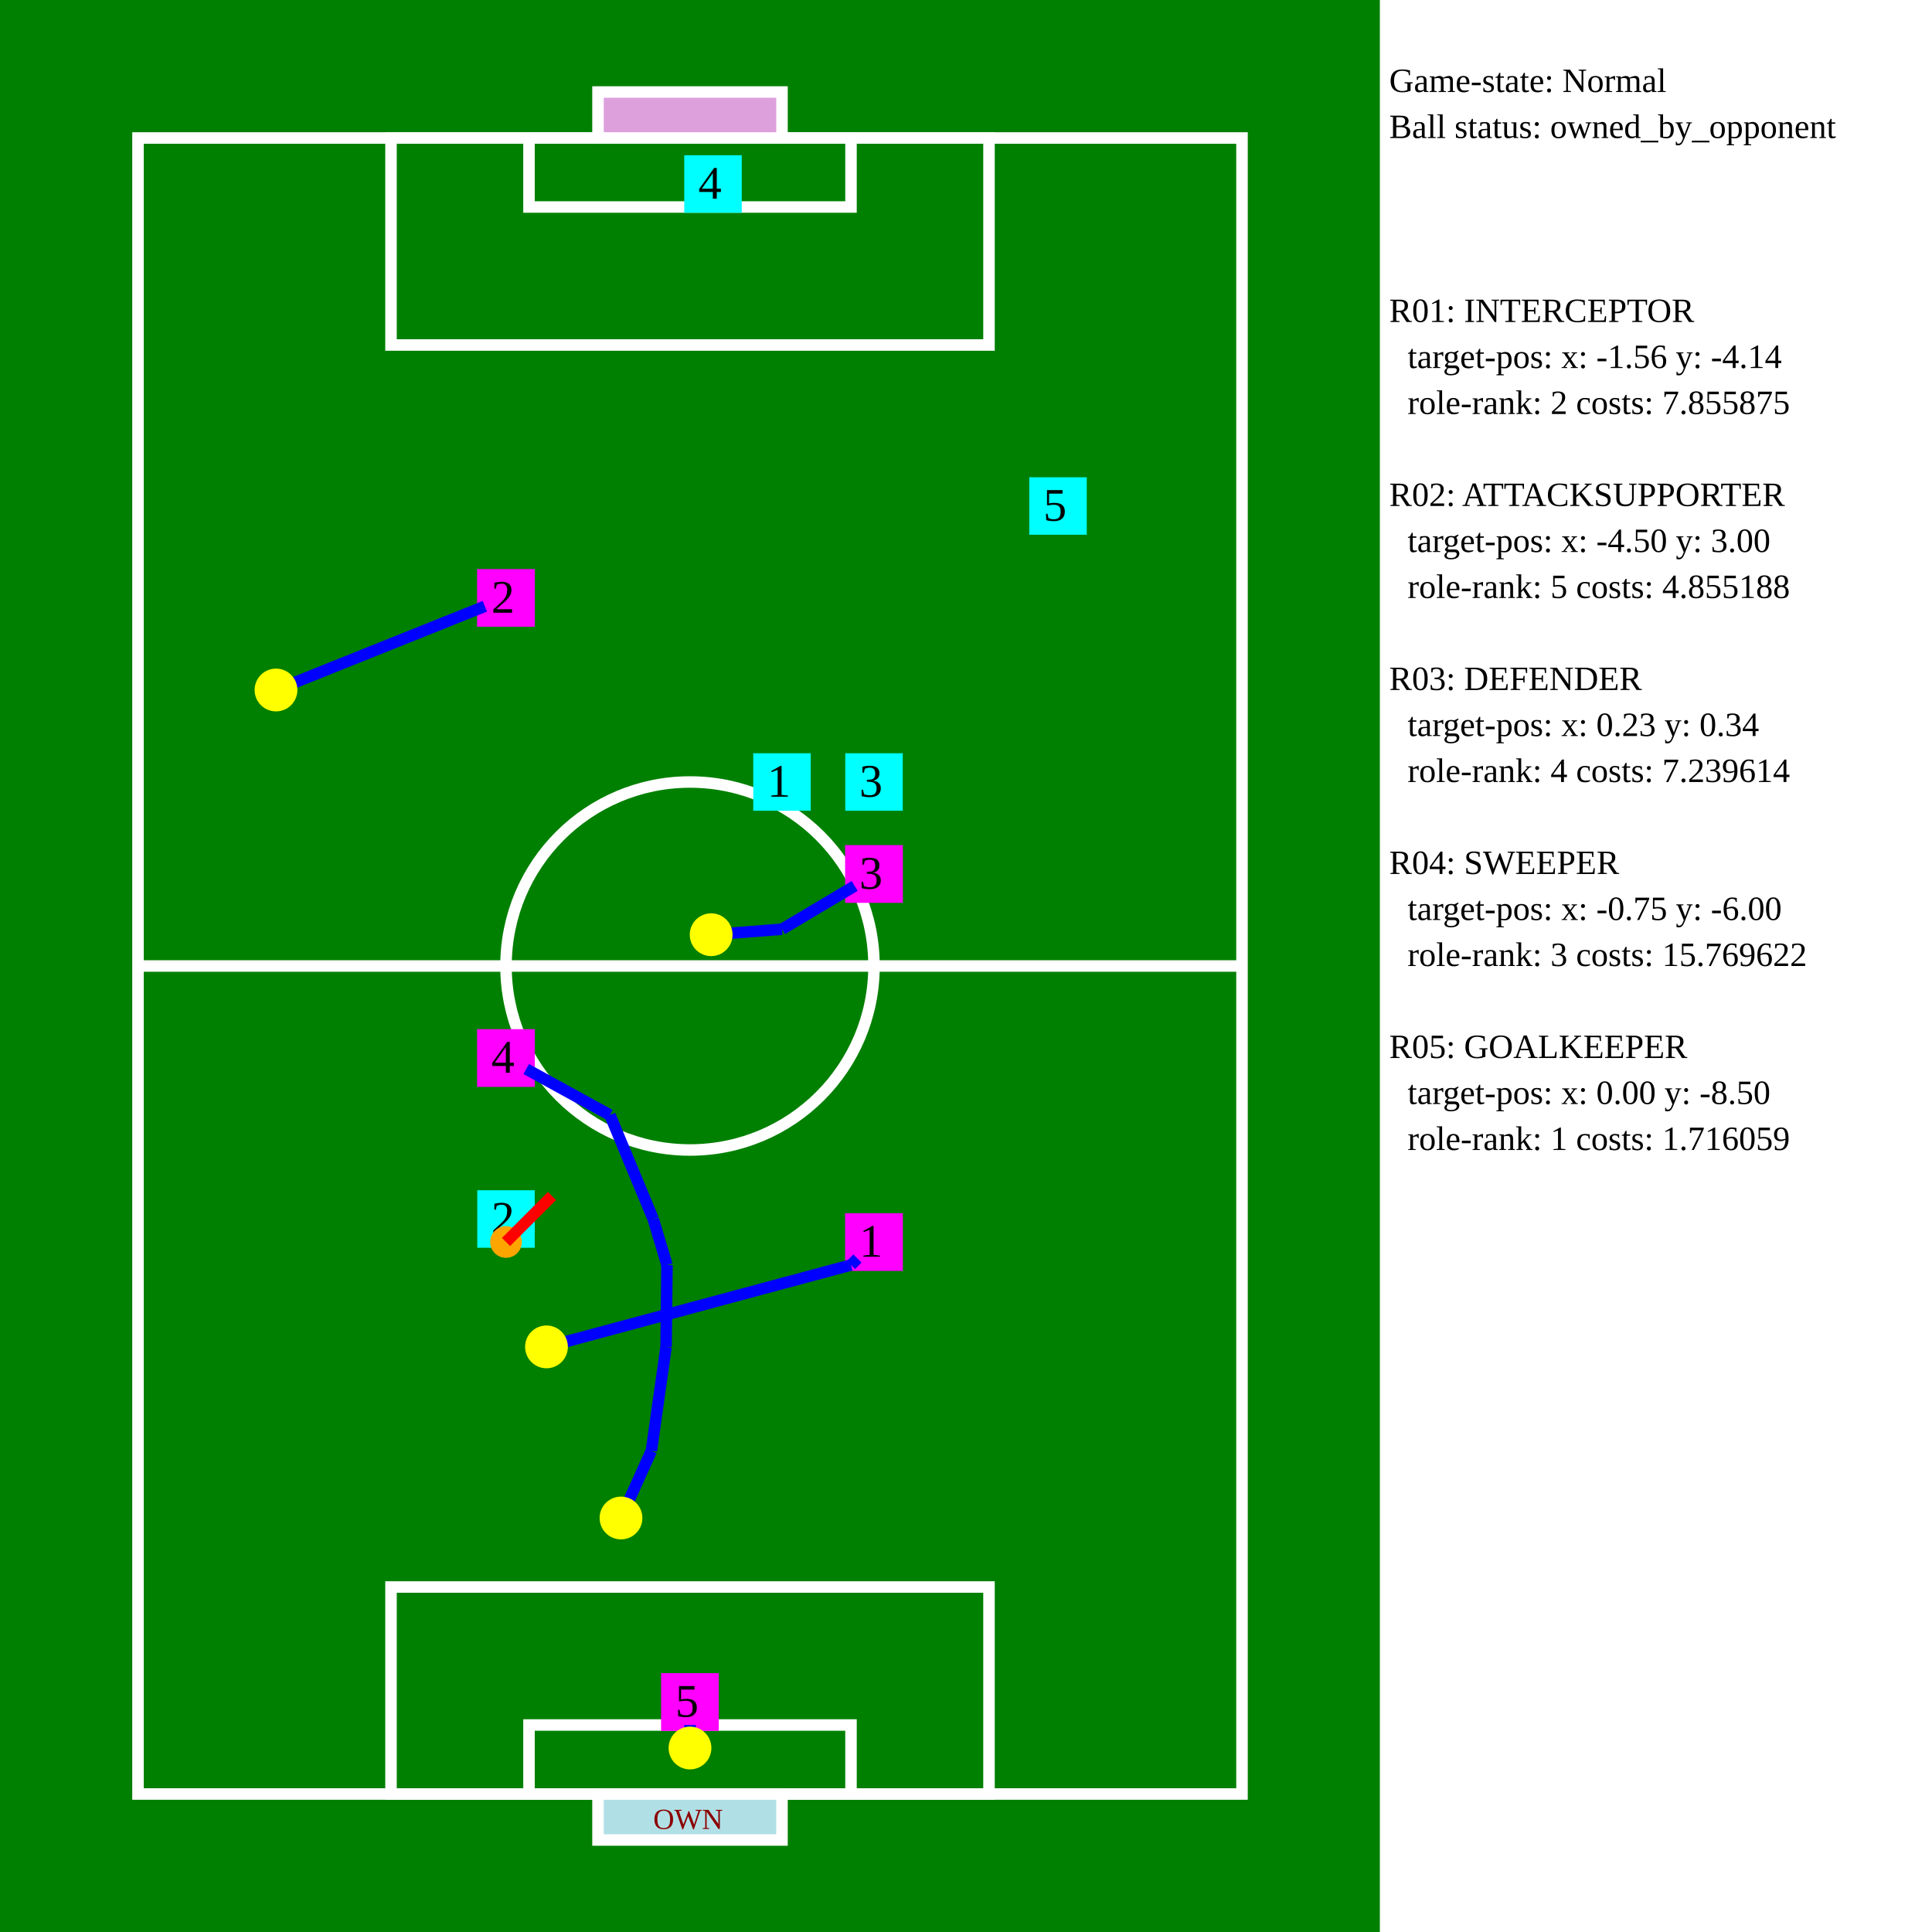
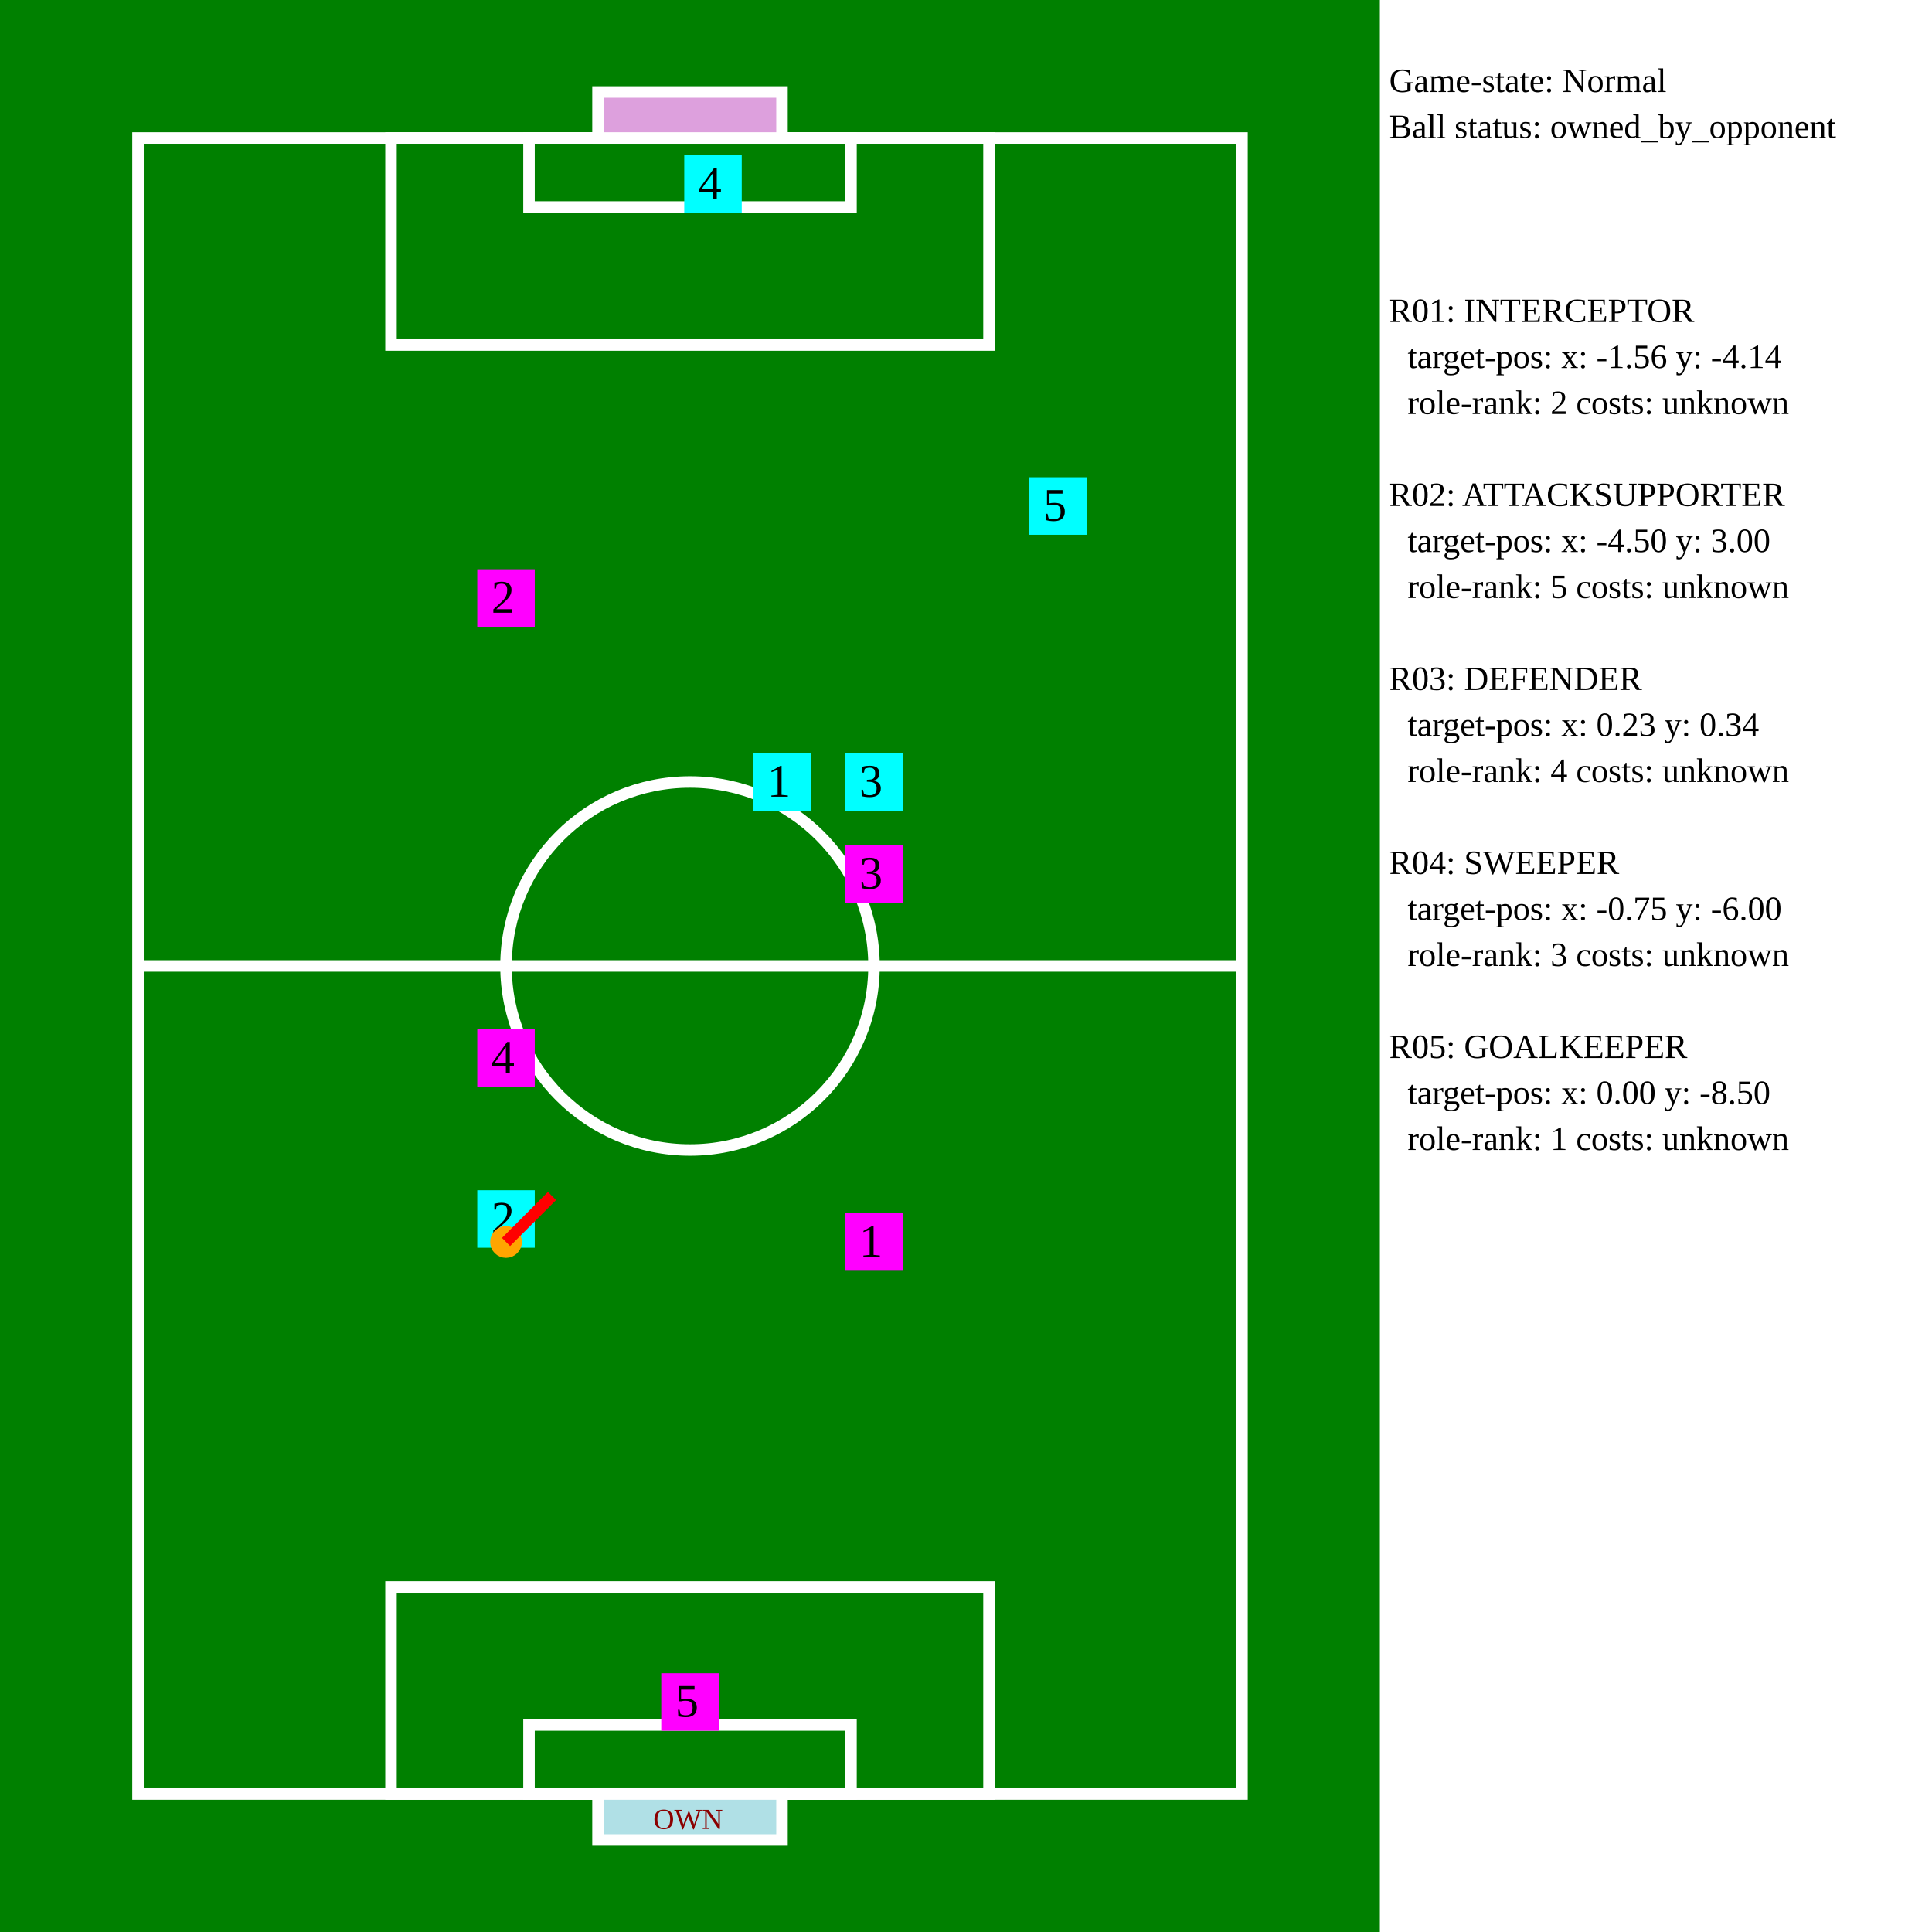
<svg xmlns="http://www.w3.org/2000/svg" width="21.00cm" height="21.00cm" version="1.1">
  <rect x="0cm" y="0cm" width="15.00cm" height="21.00cm" fill="green" stroke-width="0.02cm" />
  <rect x="15.00cm" y="0cm" width="6.00cm" height="21.00cm" fill="white" stroke-width="0.02cm" />
  <text x="15.10cm" y="1.00cm" font-size="14" font-weight-absolute="bold" fill="black">Game-state: Normal</text>
  <text x="15.10cm" y="1.50cm" font-size="14" font-weight-absolute="bold" fill="black">Ball status: owned_by_opponent</text>
  <text x="15.10cm" y="3.50cm" font-size="14" font-weight-absolute="bold" fill="black">R01: INTERCEPTOR</text>
  <text x="15.30cm" y="4.00cm" font-size="14" font-weight-absolute="bold" fill="black">target-pos: x: -1.56 y: -4.14</text>
-   <text x="15.30cm" y="4.50cm" font-size="14" font-weight-absolute="bold" fill="black">role-rank: 2 costs: 7.855875</text>
+   <text x="15.30cm" y="4.50cm" font-size="14" font-weight-absolute="bold" fill="black">role-rank: 2 costs: unknown</text>
  <text x="15.10cm" y="5.50cm" font-size="14" font-weight-absolute="bold" fill="black">R02: ATTACKSUPPORTER</text>
  <text x="15.30cm" y="6.00cm" font-size="14" font-weight-absolute="bold" fill="black">target-pos: x: -4.50 y: 3.00</text>
-   <text x="15.30cm" y="6.50cm" font-size="14" font-weight-absolute="bold" fill="black">role-rank: 5 costs: 4.855188</text>
+   <text x="15.30cm" y="6.50cm" font-size="14" font-weight-absolute="bold" fill="black">role-rank: 5 costs: unknown</text>
  <text x="15.10cm" y="7.50cm" font-size="14" font-weight-absolute="bold" fill="black">R03: DEFENDER</text>
  <text x="15.30cm" y="8.00cm" font-size="14" font-weight-absolute="bold" fill="black">target-pos: x: 0.23 y: 0.34</text>
-   <text x="15.30cm" y="8.50cm" font-size="14" font-weight-absolute="bold" fill="black">role-rank: 4 costs: 7.239614</text>
+   <text x="15.30cm" y="8.50cm" font-size="14" font-weight-absolute="bold" fill="black">role-rank: 4 costs: unknown</text>
  <text x="15.10cm" y="9.50cm" font-size="14" font-weight-absolute="bold" fill="black">R04: SWEEPER</text>
  <text x="15.30cm" y="10.00cm" font-size="14" font-weight-absolute="bold" fill="black">target-pos: x: -0.75 y: -6.00</text>
-   <text x="15.30cm" y="10.50cm" font-size="14" font-weight-absolute="bold" fill="black">role-rank: 3 costs: 15.769622</text>
+   <text x="15.30cm" y="10.50cm" font-size="14" font-weight-absolute="bold" fill="black">role-rank: 3 costs: unknown</text>
  <text x="15.10cm" y="11.50cm" font-size="14" font-weight-absolute="bold" fill="black">R05: GOALKEEPER</text>
  <text x="15.30cm" y="12.00cm" font-size="14" font-weight-absolute="bold" fill="black">target-pos: x: 0.00 y: -8.50</text>
-   <text x="15.30cm" y="12.50cm" font-size="14" font-weight-absolute="bold" fill="black">role-rank: 1 costs: 1.716059</text>
+   <text x="15.30cm" y="12.50cm" font-size="14" font-weight-absolute="bold" fill="black">role-rank: 1 costs: unknown</text>
  <rect x="1.50cm" y="1.50cm" width="12.00cm" height="18.00cm" fill="none" stroke="white" stroke-width="0.125cm" />
  <line x1="1.50cm" y1="10.50cm" x2="13.50cm" y2="10.50cm" stroke-width="0.125cm" stroke="white" />
  <circle cx="7.50cm" cy="10.50cm" r="2.00cm" fill="none" stroke="white" stroke-width="0.125cm" />
  <rect x="4.25cm" y="1.50cm" width="6.50cm" height="2.25cm" fill="green" stroke="white" stroke-width="0.125cm" />
  <rect x="4.25cm" y="17.25cm" width="6.50cm" height="2.25cm" fill="green" stroke="white" stroke-width="0.125cm" />
  <rect x="5.75cm" y="1.50cm" width="3.50cm" height="0.75cm" fill="green" stroke="white" stroke-width="0.125cm" />
  <rect x="5.75cm" y="18.75cm" width="3.50cm" height="0.75cm" fill="green" stroke="white" stroke-width="0.125cm" />
  <rect x="6.50cm" y="1.00cm" width="2.00cm" height="0.50cm" fill="plum" stroke="white" stroke-width="0.125cm" />
  <rect x="6.50cm" y="19.50cm" width="2.00cm" height="0.50cm" fill="powderblue" stroke="white" stroke-width="0.125cm" />
  <text x="7.10cm" y="19.88cm" fill="darkred">OWN</text>
  <rect x="8.25cm" y="8.25cm" width="0.50cm" height="0.50cm" fill="cyan" stroke="cyan" stroke-width="0.125cm" />
  <text x="8.34cm" y="8.66cm" font-size="large" font-weight-absolute="bold" fill="black">1</text>
  <rect x="5.25cm" y="13.00cm" width="0.50cm" height="0.50cm" fill="cyan" stroke="cyan" stroke-width="0.125cm" />
  <text x="5.34cm" y="13.41cm" font-size="large" font-weight-absolute="bold" fill="black">2</text>
  <rect x="9.25cm" y="8.25cm" width="0.50cm" height="0.50cm" fill="cyan" stroke="cyan" stroke-width="0.125cm" />
  <text x="9.34cm" y="8.66cm" font-size="large" font-weight-absolute="bold" fill="black">3</text>
  <rect x="7.50cm" y="1.75cm" width="0.50cm" height="0.50cm" fill="cyan" stroke="cyan" stroke-width="0.125cm" />
  <text x="7.59cm" y="2.16cm" font-size="large" font-weight-absolute="bold" fill="black">4</text>
  <rect x="11.25cm" y="5.25cm" width="0.50cm" height="0.50cm" fill="cyan" stroke="cyan" stroke-width="0.125cm" />
  <text x="11.34cm" y="5.66cm" font-size="large" font-weight-absolute="bold" fill="black">5</text>
  <rect x="9.25cm" y="13.25cm" width="0.50cm" height="0.50cm" fill="magenta" stroke="magenta" stroke-width="0.125cm" />
  <rect x="5.25cm" y="6.25cm" width="0.50cm" height="0.50cm" fill="magenta" stroke="magenta" stroke-width="0.125cm" />
  <rect x="9.25cm" y="9.25cm" width="0.50cm" height="0.50cm" fill="magenta" stroke="magenta" stroke-width="0.125cm" />
  <rect x="5.25cm" y="11.25cm" width="0.50cm" height="0.50cm" fill="magenta" stroke="magenta" stroke-width="0.125cm" />
  <rect x="7.25cm" y="18.25cm" width="0.50cm" height="0.50cm" fill="magenta" stroke="magenta" stroke-width="0.125cm" />
-   <rect x="9.25cm" y="13.25cm" width="0.50cm" height="0.50cm" fill="magenta" stroke="magenta" stroke-width="0.125cm" />
-   <line x1="9.32cm" y1="13.68cm" x2="9.25cm" y2="13.75cm" stroke-width="0.125cm" stroke="blue" />
-   <line x1="9.25cm" y1="13.75cm" x2="5.94cm" y2="14.64cm" stroke-width="0.125cm" stroke="blue" />
-   <circle cx="5.94cm" cy="14.64cm" r="0.17cm" fill="yellow" stroke="yellow" stroke-width="0.125cm" />
-   <rect x="5.25cm" y="6.25cm" width="0.50cm" height="0.50cm" fill="magenta" stroke="magenta" stroke-width="0.125cm" />
-   <line x1="5.27cm" y1="6.59cm" x2="3.00cm" y2="7.50cm" stroke-width="0.125cm" stroke="blue" />
-   <circle cx="3.00cm" cy="7.50cm" r="0.17cm" fill="yellow" stroke="yellow" stroke-width="0.125cm" />
-   <rect x="9.25cm" y="9.25cm" width="0.50cm" height="0.50cm" fill="magenta" stroke="magenta" stroke-width="0.125cm" />
-   <line x1="9.29cm" y1="9.63cm" x2="8.50cm" y2="10.10cm" stroke-width="0.125cm" stroke="blue" />
-   <line x1="8.50cm" y1="10.10cm" x2="7.73cm" y2="10.16cm" stroke-width="0.125cm" stroke="blue" />
-   <circle cx="7.73cm" cy="10.16cm" r="0.17cm" fill="yellow" stroke="yellow" stroke-width="0.125cm" />
-   <rect x="5.25cm" y="11.25cm" width="0.50cm" height="0.50cm" fill="magenta" stroke="magenta" stroke-width="0.125cm" />
-   <line x1="5.72cm" y1="11.62cm" x2="6.63cm" y2="12.12cm" stroke-width="0.125cm" stroke="blue" />
-   <line x1="6.63cm" y1="12.12cm" x2="7.10cm" y2="13.25cm" stroke-width="0.125cm" stroke="blue" />
-   <line x1="7.10cm" y1="13.25cm" x2="7.25cm" y2="13.75cm" stroke-width="0.125cm" stroke="blue" />
-   <line x1="7.25cm" y1="13.75cm" x2="7.24cm" y2="14.64cm" stroke-width="0.125cm" stroke="blue" />
-   <line x1="7.24cm" y1="14.64cm" x2="7.08cm" y2="15.77cm" stroke-width="0.125cm" stroke="blue" />
-   <line x1="7.08cm" y1="15.77cm" x2="6.75cm" y2="16.50cm" stroke-width="0.125cm" stroke="blue" />
-   <circle cx="6.75cm" cy="16.50cm" r="0.17cm" fill="yellow" stroke="yellow" stroke-width="0.125cm" />
-   <rect x="7.25cm" y="18.25cm" width="0.50cm" height="0.50cm" fill="magenta" stroke="magenta" stroke-width="0.125cm" />
-   <line x1="7.50cm" y1="18.75cm" x2="7.50cm" y2="19.00cm" stroke-width="0.125cm" stroke="blue" />
-   <circle cx="7.50cm" cy="19.00cm" r="0.17cm" fill="yellow" stroke="yellow" stroke-width="0.125cm" />
  <text x="9.34cm" y="13.66cm" font-size="large" font-weight-absolute="bold" fill="black">1</text>
  <text x="5.34cm" y="6.66cm" font-size="large" font-weight-absolute="bold" fill="black">2</text>
  <text x="9.34cm" y="9.66cm" font-size="large" font-weight-absolute="bold" fill="black">3</text>
  <text x="5.34cm" y="11.66cm" font-size="large" font-weight-absolute="bold" fill="black">4</text>
  <text x="7.34cm" y="18.66cm" font-size="large" font-weight-absolute="bold" fill="black">5</text>
  <circle cx="5.50cm" cy="13.50cm" r="0.11cm" fill="orange" stroke="orange" stroke-width="0.125cm" />
  <line x1="5.50cm" y1="13.50cm" x2="6.00cm" y2="13.00cm" stroke-width="0.125cm" stroke="red" />
</svg>
